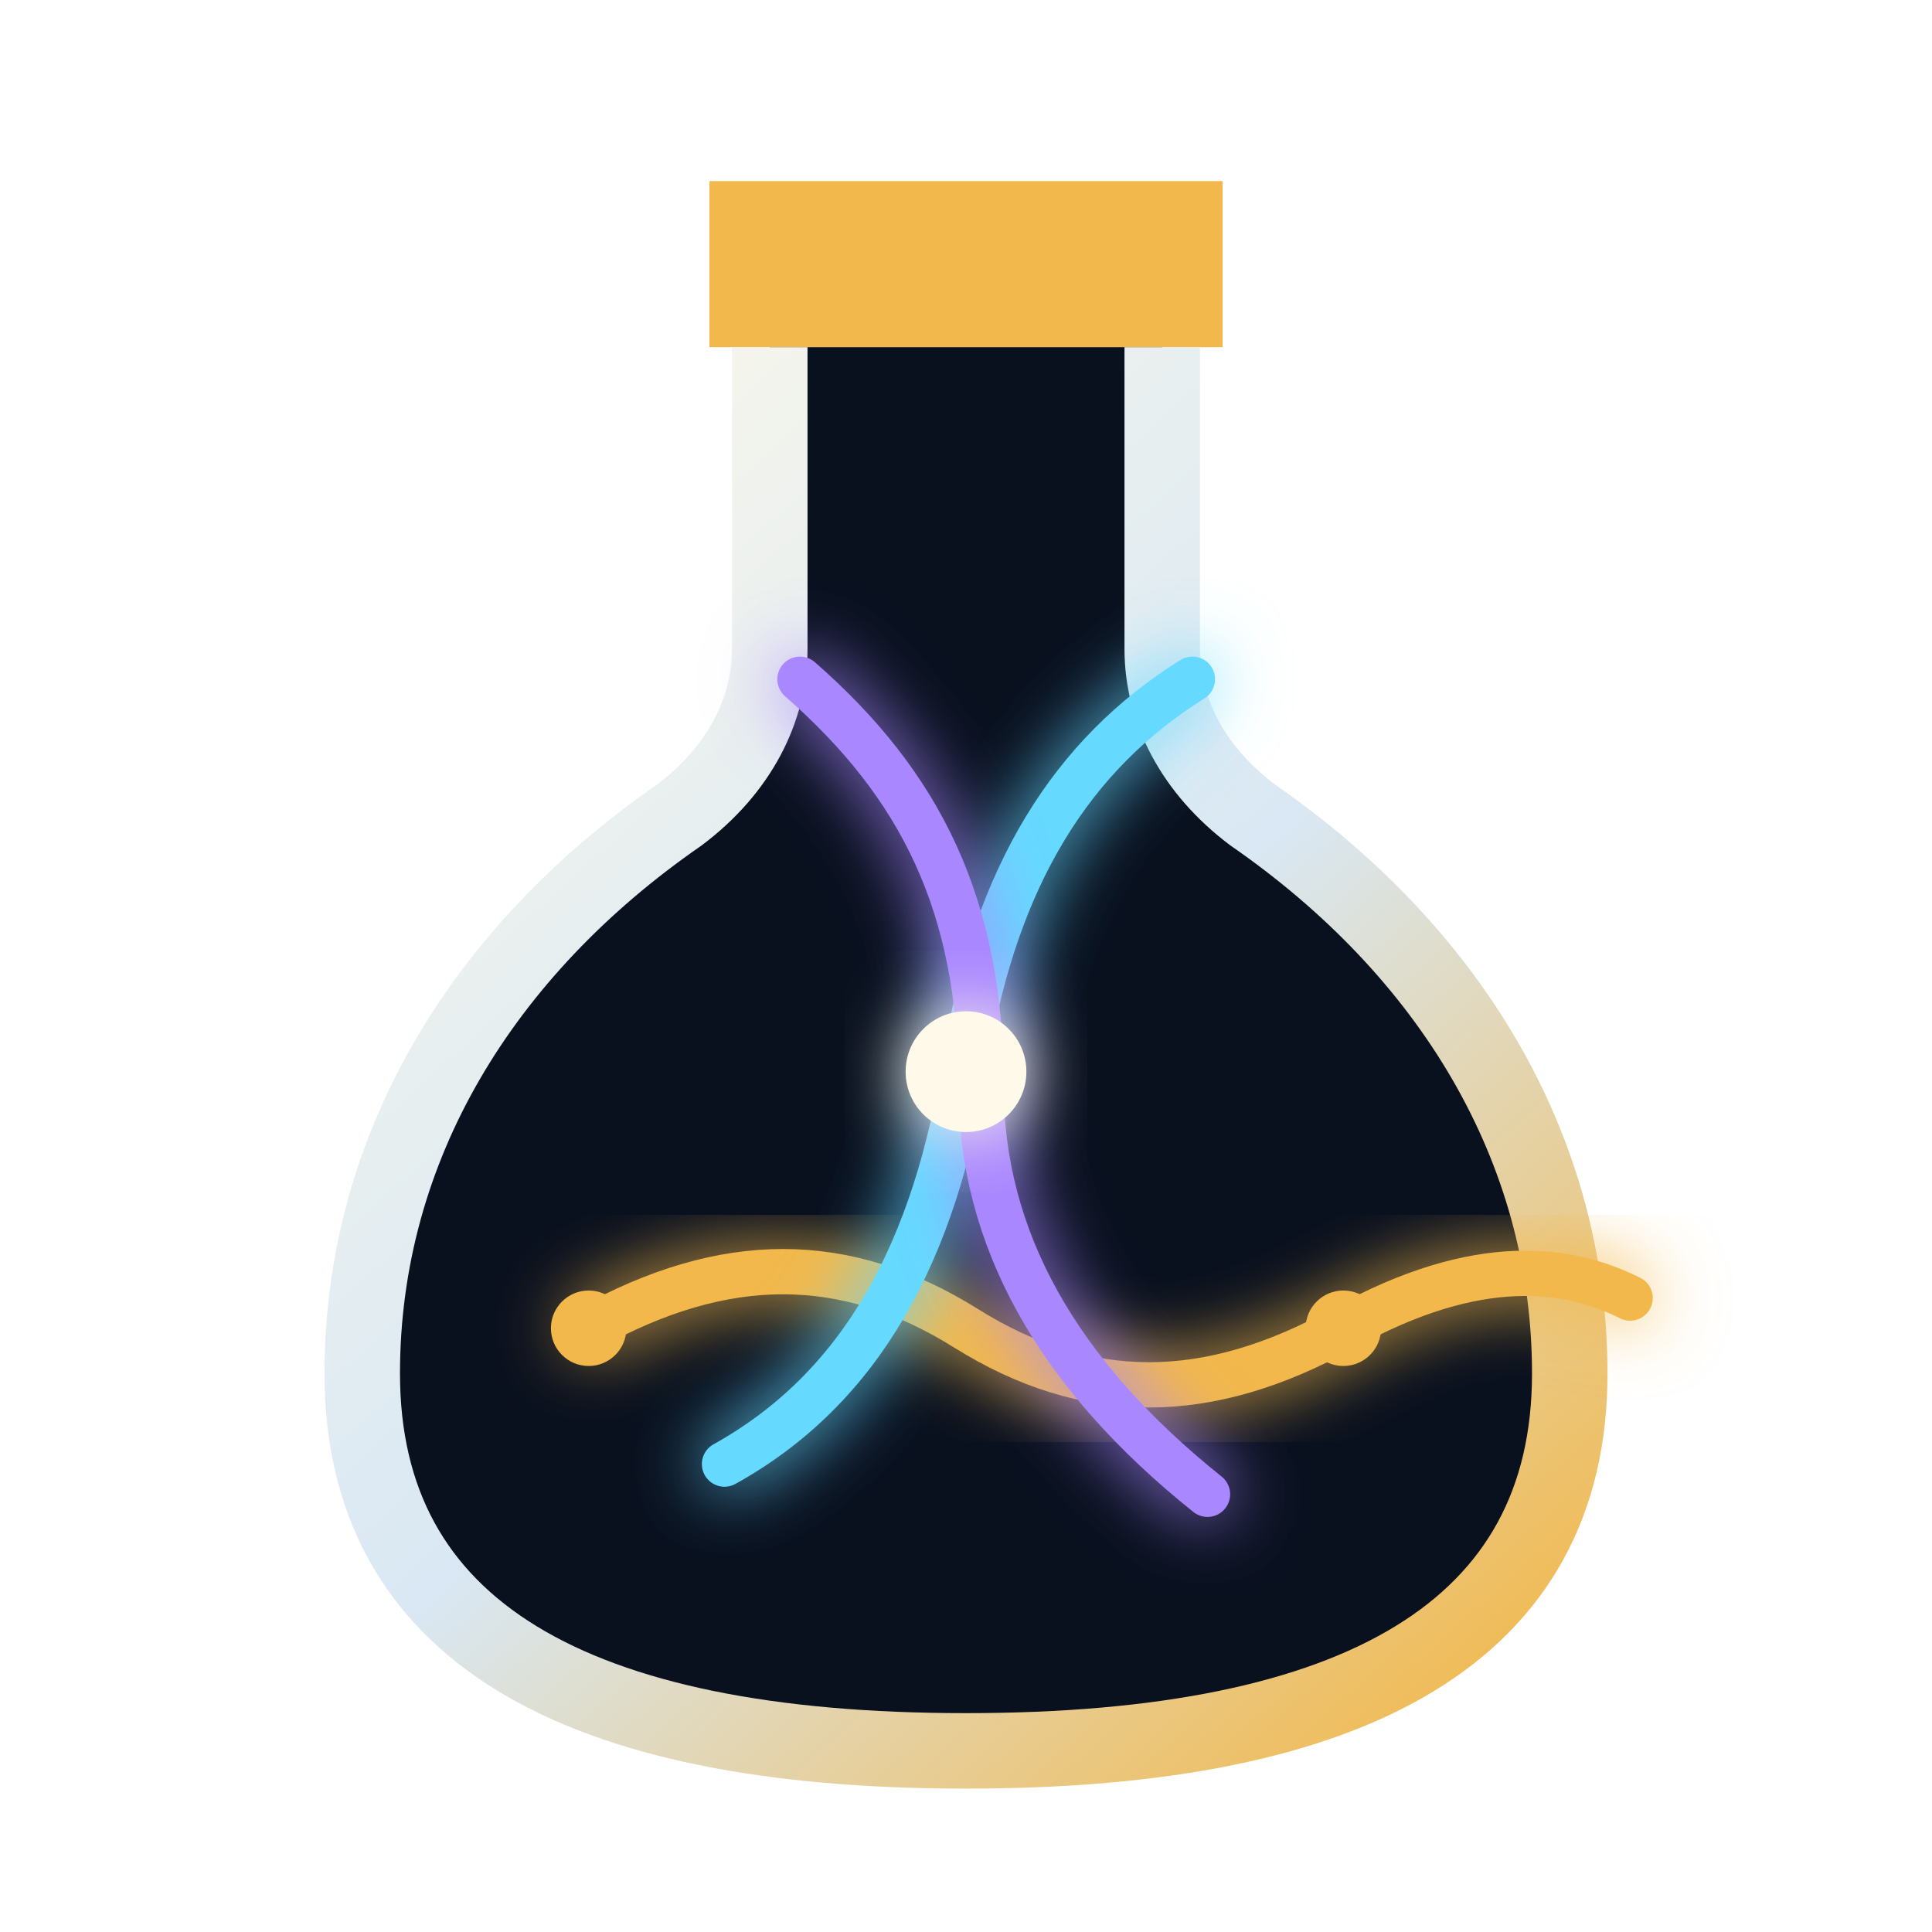
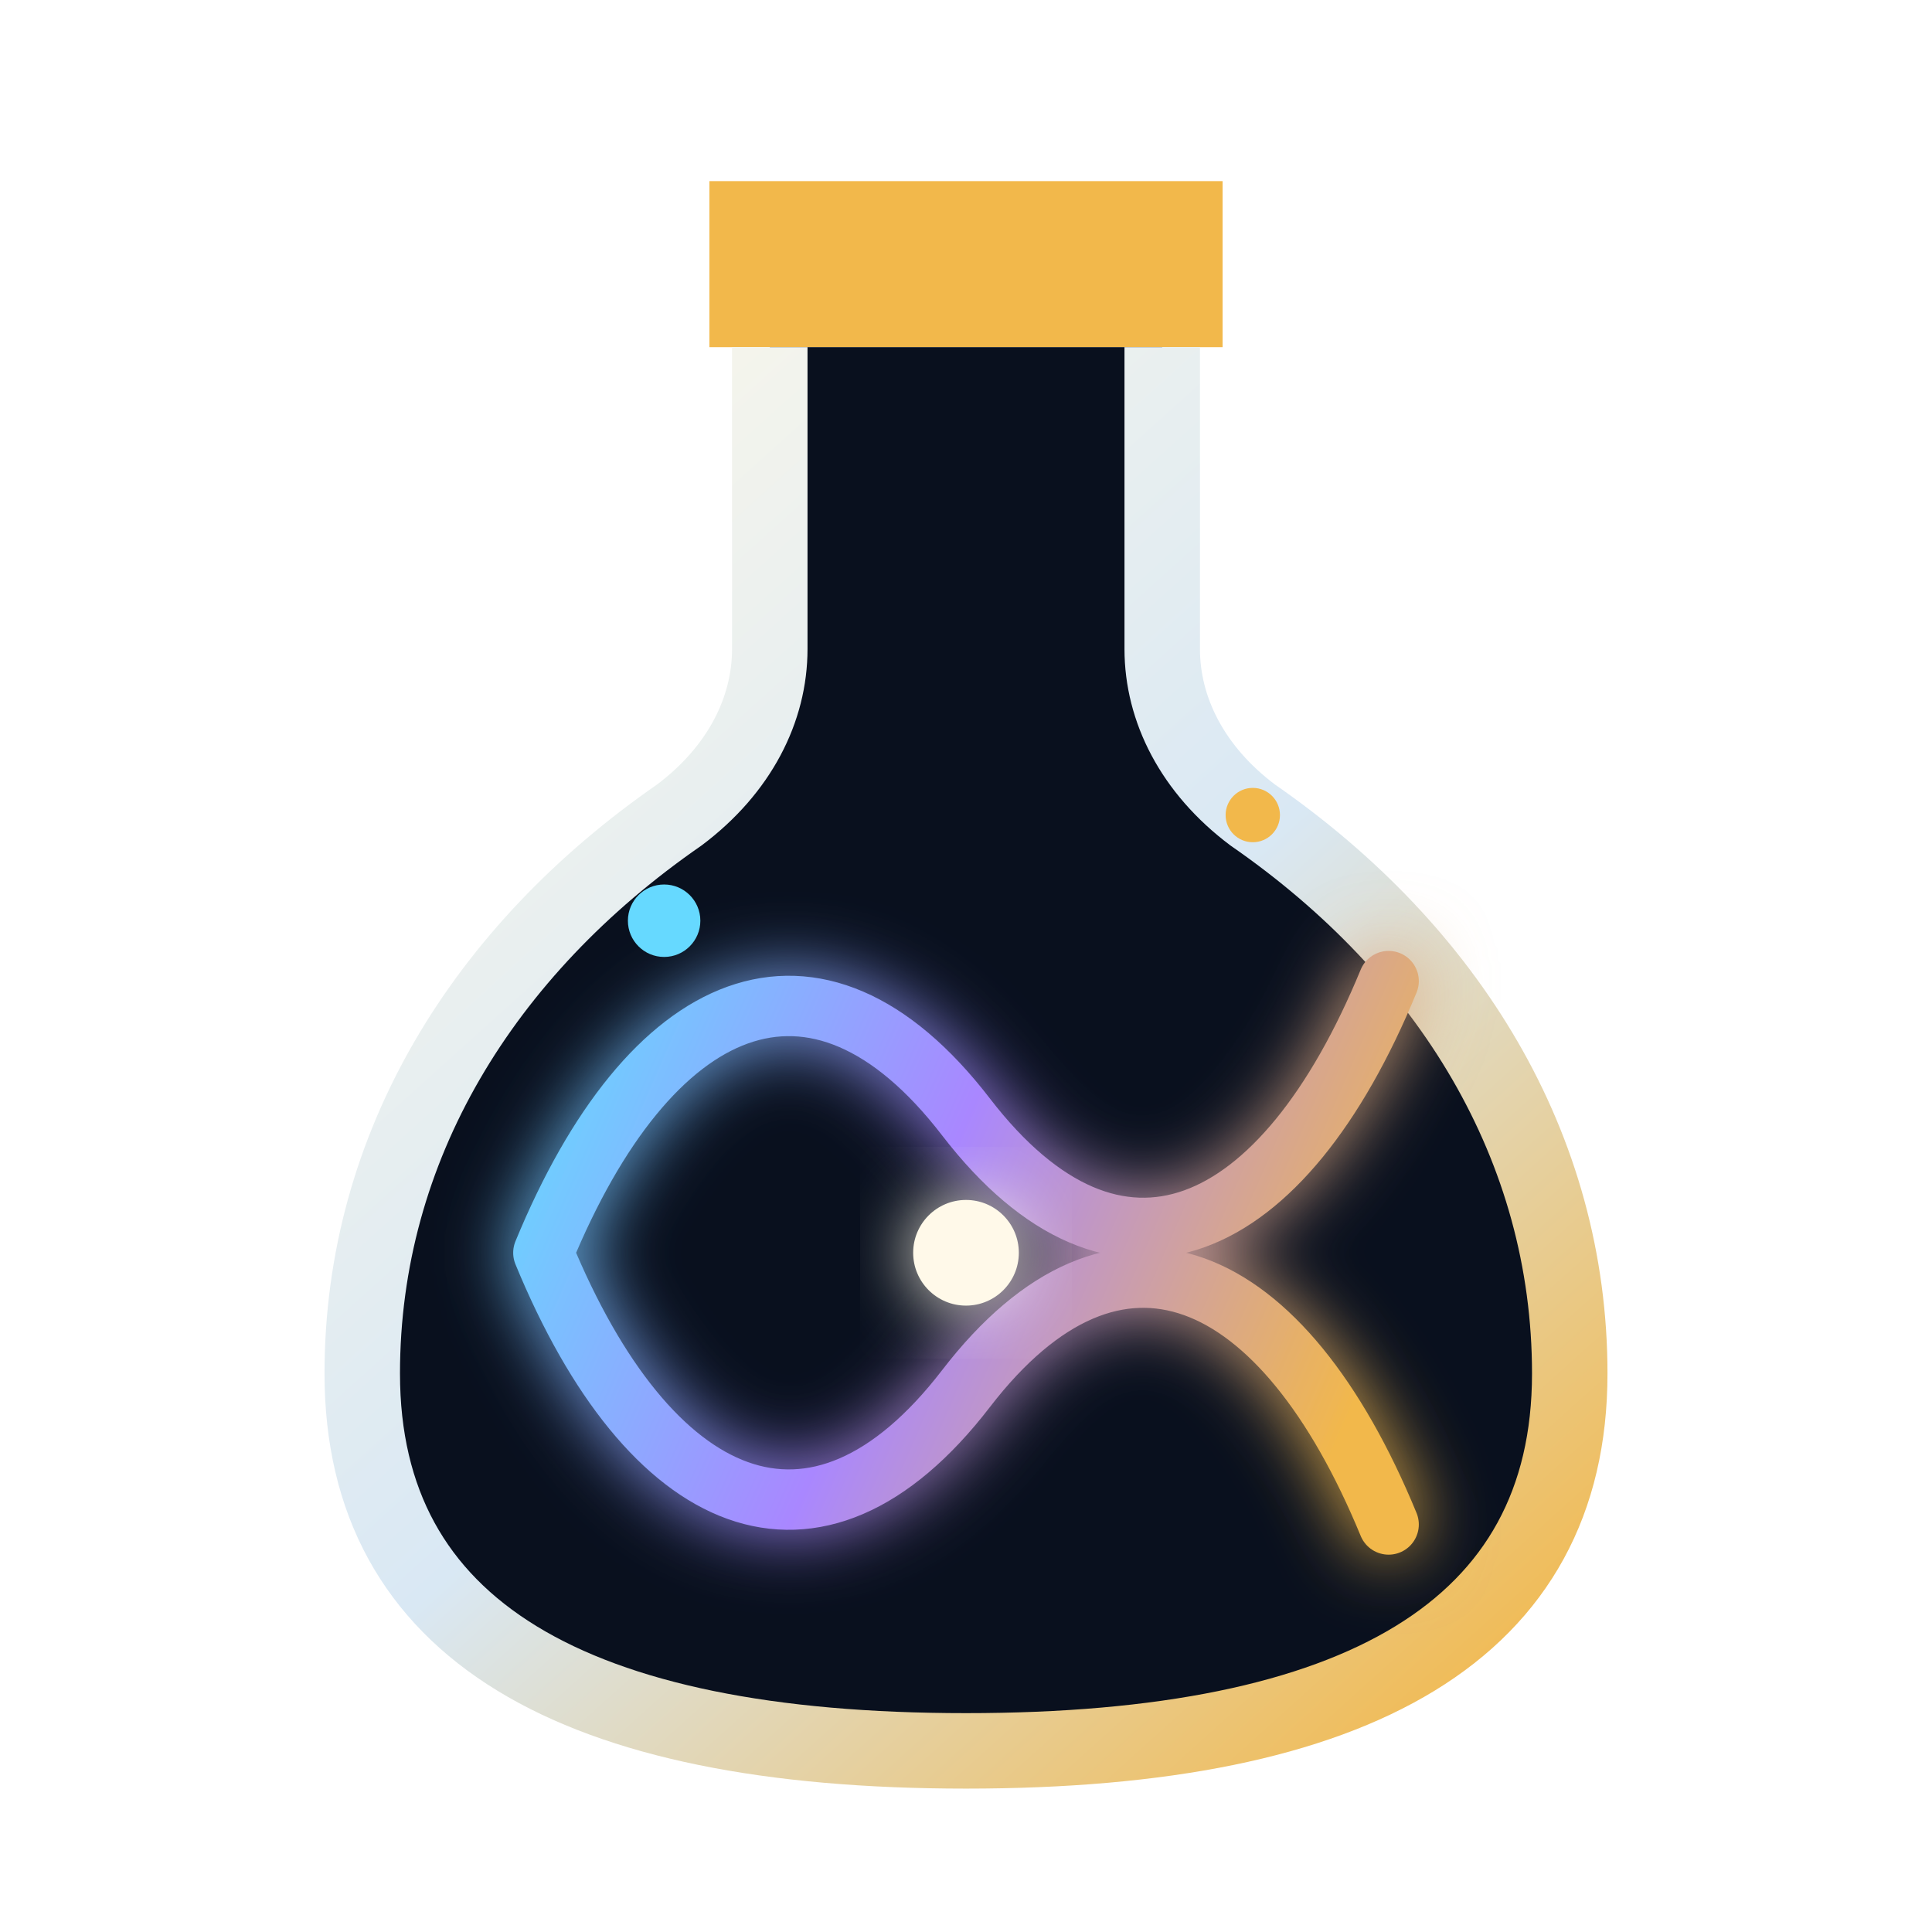
<svg xmlns="http://www.w3.org/2000/svg" viewBox="0 0 128 128" role="img" aria-labelledby="title desc">
  <defs>
    <linearGradient id="glass" x1="24" y1="20" x2="105" y2="110" gradientUnits="userSpaceOnUse">
      <stop stop-color="#FFF9E9" />
      <stop offset=".55" stop-color="#D9E8F4" />
+       <stop offset="1" stop-color="#F2B84B" />
+     </linearGradient>
+     <linearGradient id="mode" x1="37" y1="64" x2="92" y2="88" gradientUnits="userSpaceOnUse">
+       <stop stop-color="#66D9FF" />
+       <stop offset=".48" stop-color="#A987FF" />
      <stop offset="1" stop-color="#F2B84B" />
    </linearGradient>
    <filter id="glow" x="-50%" y="-50%" width="200%" height="200%">
      <feGaussianBlur stdDeviation="2.4" result="b" />
      <feMerge>
        <feMergeNode in="b" />
        <feMergeNode in="SourceGraphic" />
      </feMerge>
    </filter>
  </defs>
  <path d="M47 12h34v11H47z" fill="#F2B84B" />
  <path d="M51 23v20c0 4-2 8-6 11-13 9-21 22-21 37 0 17 14 25 40 25s40-8 40-25c0-15-8-28-21-37-4-3-6-7-6-11V23" fill="#09101E" stroke="url(#glass)" stroke-width="5" stroke-linejoin="round" />
-   <path d="M39 88c9-5 17-5 25 0s16 5 25 0 15-4 19-2" fill="none" stroke="#F2B84B" stroke-width="3" stroke-linecap="round" filter="url(#glow)" />
-   <path d="M48 97c9-5 14-14 16-27 2-12 7-20 15-25" fill="none" stroke="#66D9FF" stroke-width="3" stroke-linecap="round" filter="url(#glow)" />
-   <path d="M80 99c-10-8-15-17-15-27 0-12-4-20-12-27" fill="none" stroke="#A987FF" stroke-width="3" stroke-linecap="round" filter="url(#glow)" />
-   <circle cx="64" cy="71" r="4" fill="#FFF9E9" filter="url(#glow)" />
-   <circle cx="39" cy="88" r="2.5" fill="#F2B84B" />
-   <circle cx="89" cy="88" r="2.5" fill="#F2B84B" />
+   <path d="M36 83c7-17 18-22 28-9 10 13 21 8 28-9M36 83c7 17 18 22 28 9 10-13 21-8 28 9" fill="none" stroke="url(#mode)" stroke-width="4" stroke-linecap="round" stroke-linejoin="round" filter="url(#glow)" />
+   <circle cx="64" cy="83" r="3.5" fill="#FFF9E9" filter="url(#glow)" />
+   <circle cx="44" cy="61" r="2.4" fill="#66D9FF" />
+   <circle cx="83" cy="54" r="1.8" fill="#F2B84B" />
</svg>
